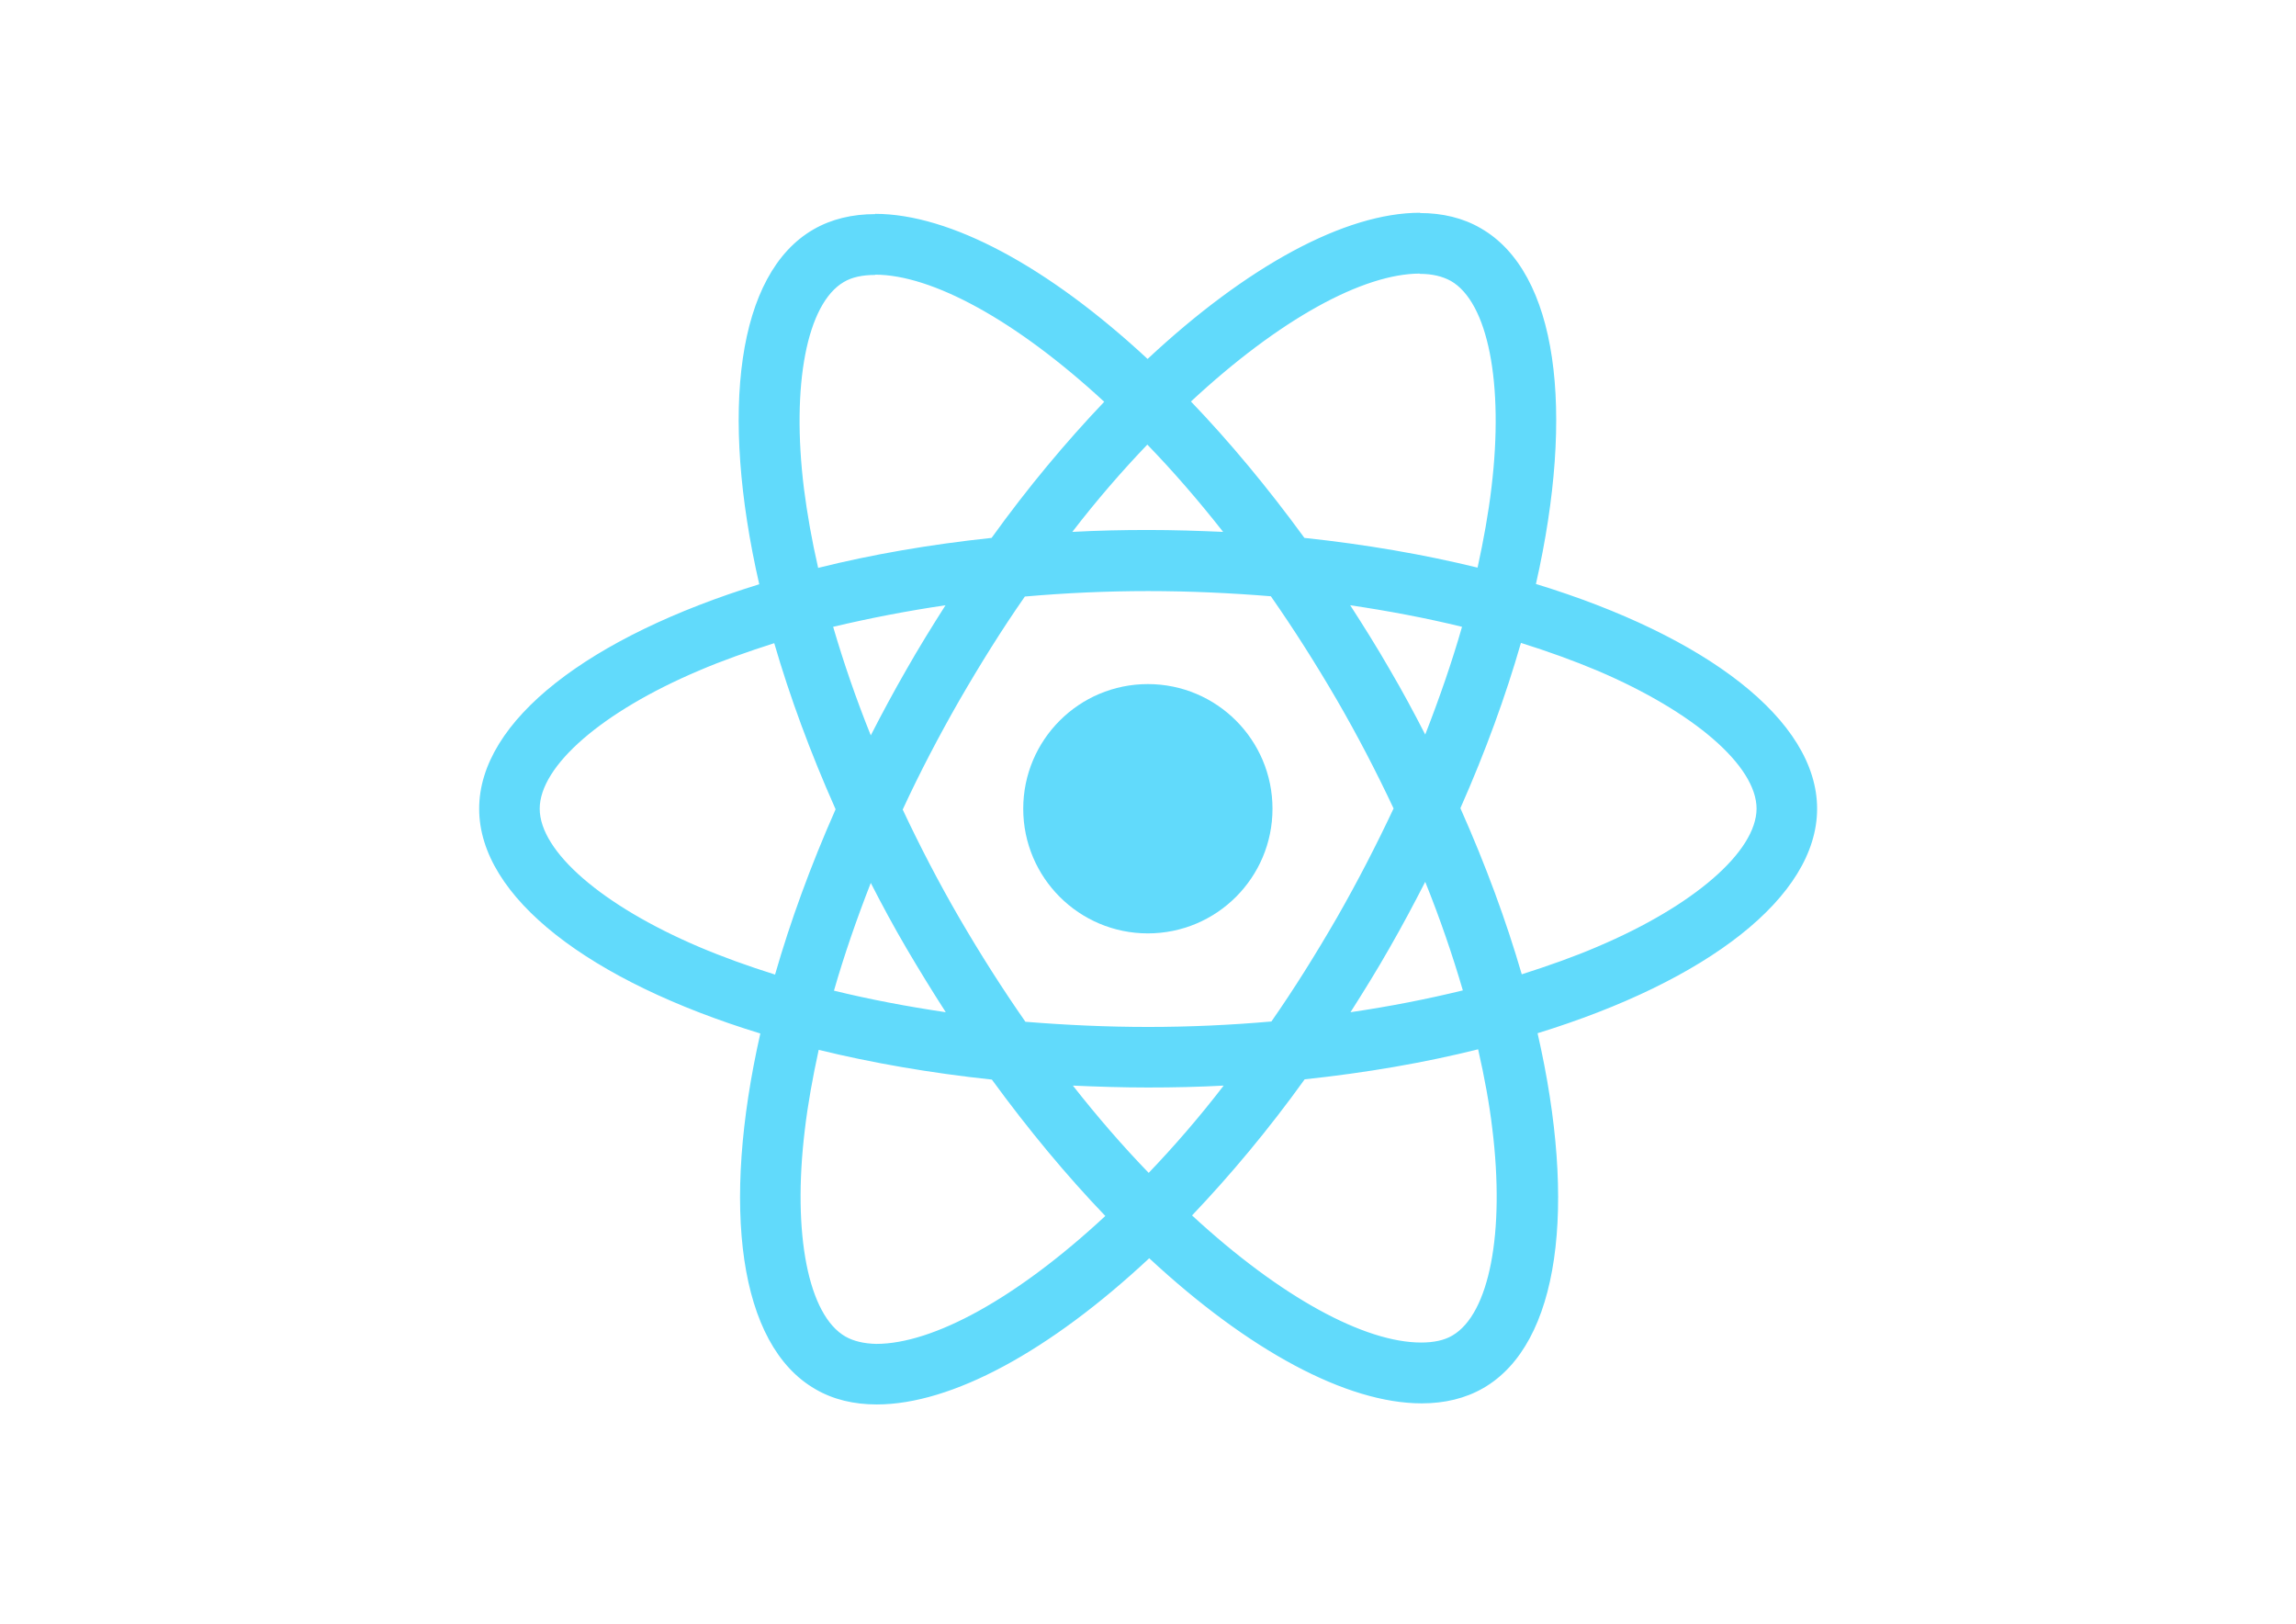
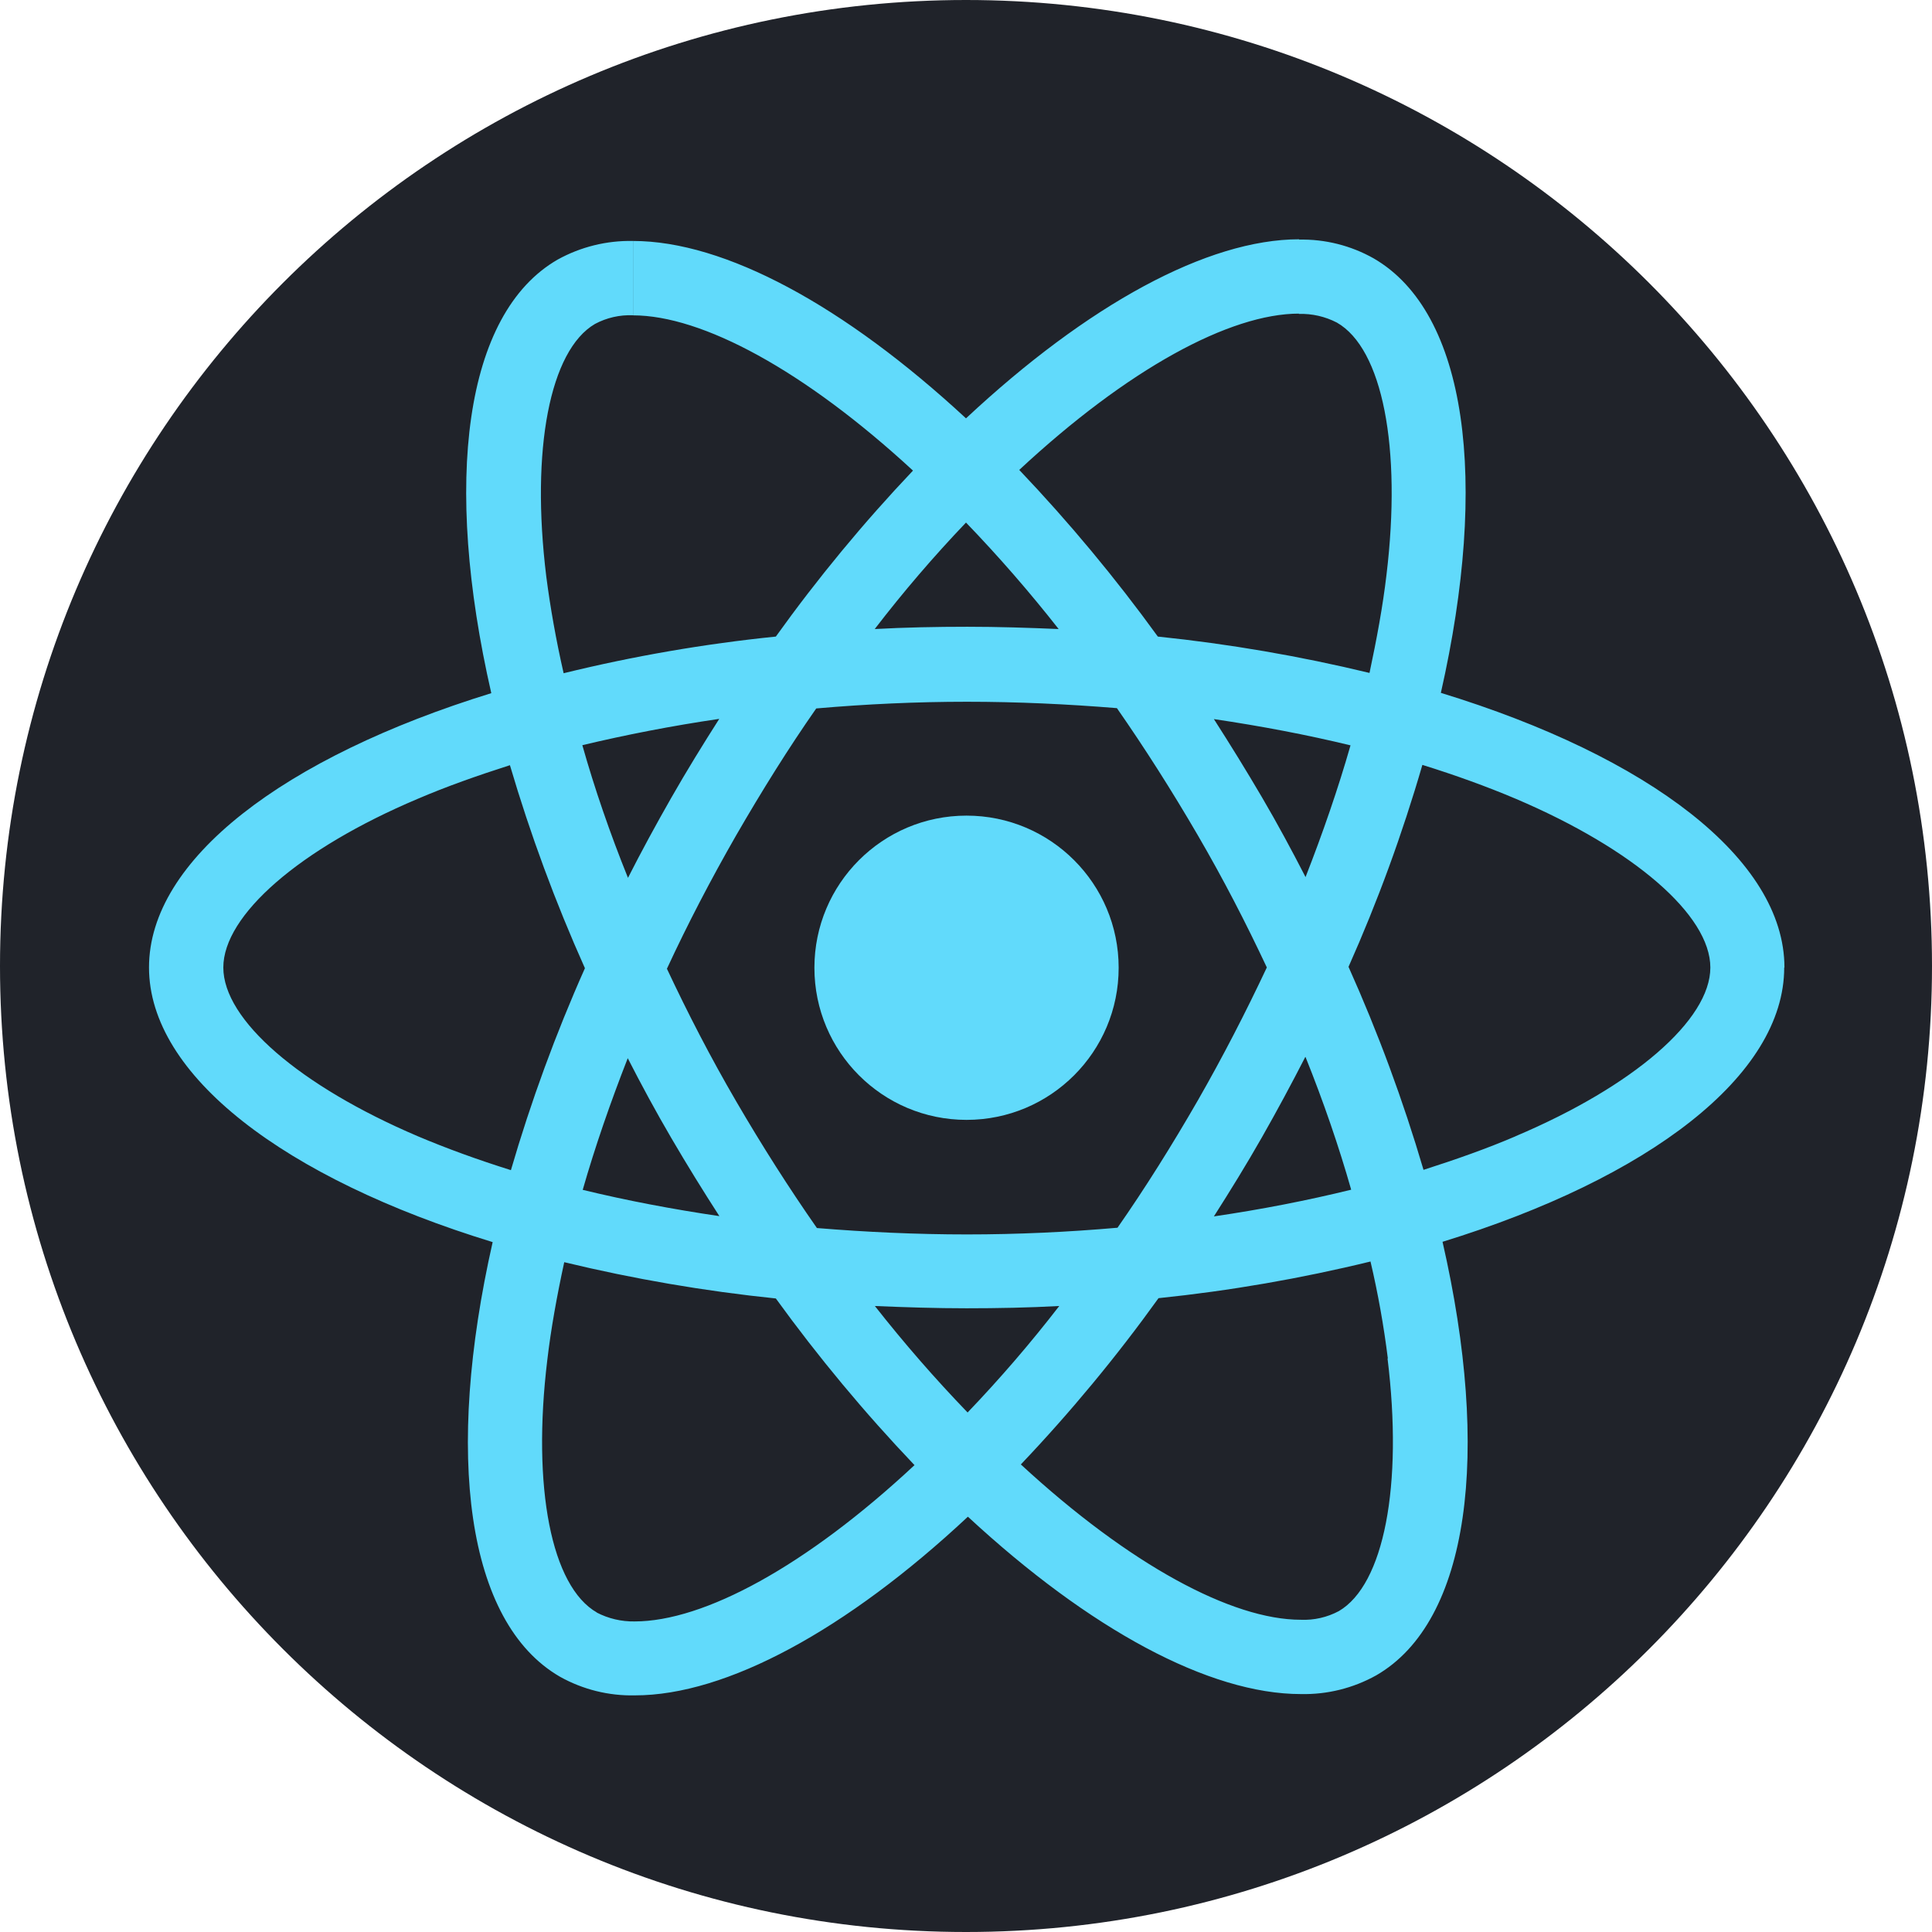
- <svg xmlns="http://www.w3.org/2000/svg" enable-background="new 0 0 841.9 595.3" version="1.1" viewBox="0 0 841.9 595.3" xml:space="preserve">
-   <g fill="#61DAFB">
-     <path d="m666.3 296.5c0-32.5-40.7-63.3-103.1-82.4 14.4-63.6 8-114.2-20.2-130.4-6.5-3.8-14.1-5.6-22.4-5.6v22.3c4.6 0 8.3 0.9 11.4 2.6 13.6 7.8 19.5 37.5 14.9 75.7-1.1 9.4-2.9 19.3-5.1 29.4-19.6-4.8-41-8.5-63.5-10.9-13.5-18.5-27.5-35.3-41.6-50 32.6-30.3 63.2-46.9 84-46.9v-22.3c-27.5 0-63.5 19.6-99.9 53.6-36.4-33.8-72.4-53.2-99.9-53.2v22.3c20.7 0 51.4 16.5 84 46.6-14 14.7-28 31.4-41.3 49.9-22.6 2.4-44 6.1-63.6 11-2.3-10-4-19.7-5.2-29-4.7-38.2 1.1-67.9 14.6-75.8 3-1.8 6.9-2.6 11.5-2.6v-22.3c-8.4 0-16 1.8-22.6 5.6-28.1 16.2-34.4 66.7-19.9 130.1-62.2 19.2-102.7 49.9-102.7 82.3 0 32.5 40.7 63.3 103.1 82.4-14.4 63.6-8 114.2 20.2 130.4 6.5 3.8 14.1 5.6 22.5 5.6 27.5 0 63.5-19.6 99.9-53.6 36.4 33.8 72.4 53.2 99.9 53.2 8.4 0 16-1.8 22.6-5.6 28.1-16.2 34.4-66.7 19.9-130.1 62-19.1 102.5-49.9 102.5-82.3zm-130.2-66.7c-3.7 12.9-8.3 26.2-13.5 39.5-4.1-8-8.4-16-13.1-24-4.6-8-9.5-15.8-14.4-23.4 14.2 2.1 27.9 4.7 41 7.9zm-45.8 106.5c-7.8 13.5-15.8 26.3-24.1 38.2-14.9 1.3-30 2-45.2 2-15.1 0-30.2-0.7-45-1.9-8.3-11.9-16.4-24.6-24.2-38-7.6-13.1-14.5-26.4-20.8-39.8 6.2-13.4 13.2-26.8 20.7-39.9 7.8-13.5 15.8-26.3 24.1-38.2 14.9-1.3 30-2 45.2-2 15.1 0 30.2 0.7 45 1.9 8.3 11.9 16.4 24.6 24.2 38 7.6 13.1 14.5 26.4 20.8 39.8-6.3 13.4-13.2 26.8-20.7 39.9zm32.3-13c5.4 13.4 10 26.8 13.8 39.8-13.1 3.2-26.9 5.9-41.2 8 4.9-7.7 9.8-15.6 14.4-23.7 4.6-8 8.9-16.1 13-24.1zm-101.4 106.7c-9.3-9.6-18.6-20.3-27.8-32 9 0.4 18.2 0.7 27.5 0.7 9.4 0 18.7-0.2 27.8-0.7-9 11.7-18.3 22.4-27.5 32zm-74.4-58.9c-14.2-2.1-27.9-4.7-41-7.9 3.7-12.9 8.3-26.2 13.5-39.5 4.1 8 8.4 16 13.1 24s9.5 15.8 14.4 23.4zm73.9-208.1c9.3 9.6 18.6 20.3 27.8 32-9-0.4-18.2-0.7-27.5-0.7-9.4 0-18.7 0.2-27.8 0.7 9-11.7 18.3-22.4 27.5-32zm-74 58.9c-4.9 7.7-9.8 15.6-14.4 23.7-4.6 8-8.9 16-13 24-5.4-13.4-10-26.8-13.8-39.8 13.1-3.1 26.9-5.8 41.2-7.9zm-90.5 125.2c-35.4-15.1-58.3-34.9-58.3-50.6s22.9-35.6 58.3-50.6c8.6-3.7 18-7 27.7-10.1 5.7 19.6 13.2 40 22.5 60.9-9.2 20.8-16.6 41.1-22.2 60.6-9.9-3.1-19.3-6.5-28-10.2zm53.8 142.9c-13.6-7.8-19.5-37.5-14.9-75.7 1.1-9.4 2.9-19.3 5.1-29.4 19.6 4.8 41 8.5 63.5 10.9 13.5 18.5 27.5 35.3 41.6 50-32.6 30.3-63.2 46.9-84 46.9-4.5-0.1-8.3-1-11.3-2.7zm237.2-76.2c4.7 38.2-1.1 67.9-14.6 75.8-3 1.8-6.9 2.6-11.5 2.6-20.7 0-51.4-16.5-84-46.6 14-14.7 28-31.4 41.3-49.9 22.6-2.4 44-6.1 63.6-11 2.3 10.1 4.1 19.8 5.2 29.1zm38.5-66.7c-8.6 3.7-18 7-27.7 10.1-5.7-19.6-13.2-40-22.5-60.9 9.2-20.8 16.6-41.1 22.2-60.6 9.9 3.1 19.3 6.5 28.1 10.2 35.4 15.1 58.3 34.9 58.3 50.6-0.1 15.7-23 35.6-58.4 50.6z" />
-     <polygon points="320.8 78.4 320.8 78.4" />
-     <circle cx="420.9" cy="296.5" r="45.7" />
-     <polygon points="520.5 78.1 520.5 78.1" />
+ <svg xmlns="http://www.w3.org/2000/svg" viewBox="0 0 254 254">
+   <defs>
+     <style>.cls-1{fill:#20232a;}.cls-2{fill:#61dafb;}</style>
+   </defs>
+   <g id="Layer_2" data-name="Layer 2">
+     <g id="Layer_1-2" data-name="Layer 1">
+       <circle class="cls-1" cx="127" cy="127" r="127" />
+       <path class="cls-2" d="M234.6,127.2c0-14.24-17.83-27.74-45.17-36.11,6.31-27.86,3.5-50-8.85-57.13a19.18,19.18,0,0,0-9.82-2.46v9.77a10.21,10.21,0,0,1,5,1.14c6,3.42,8.54,16.44,6.52,33.17C181.8,79.7,181,84,180.05,88.47a211.06,211.06,0,0,0-27.83-4.78A213.57,213.57,0,0,0,134,61.78c14.28-13.28,27.69-20.55,36.8-20.55V31.46C158.75,31.46,143,40.05,127,55c-16-14.82-31.72-23.32-43.77-23.32v9.78c9.07,0,22.52,7.23,36.8,20.41A207.12,207.12,0,0,0,102,83.69,203.8,203.8,0,0,0,74.1,88.51c-1-4.38-1.75-8.63-2.28-12.71-2.06-16.74.48-29.75,6.4-33.21a9.72,9.72,0,0,1,5-1.14V31.68a19.64,19.64,0,0,0-9.91,2.45c-12.31,7.1-15.07,29.23-8.72,57-27.25,8.41-45,21.87-45,36.06s17.84,27.74,45.18,36.11c-6.31,27.87-3.5,50,8.85,57.14a19.32,19.32,0,0,0,9.86,2.45c12,0,27.83-8.59,43.77-23.49,16,14.82,31.73,23.32,43.78,23.32a19.48,19.48,0,0,0,9.9-2.46c12.31-7.1,15.08-29.23,8.72-57,27.17-8.37,44.92-21.86,44.92-36.06ZM177.55,98c-1.62,5.66-3.63,11.48-5.91,17.31-1.8-3.5-3.68-7-5.74-10.51s-4.17-6.93-6.31-10.26c6.22.92,12.22,2.06,18,3.46Zm-20.07,46.67c-3.41,5.92-6.92,11.52-10.56,16.74-6.53.57-13.14.88-19.8.88s-13.24-.31-19.72-.84c-3.64-5.21-7.19-10.78-10.61-16.65s-6.35-11.57-9.11-17.44c2.72-5.87,5.78-11.74,9.07-17.48,3.42-5.92,6.92-11.53,10.56-16.74,6.53-.57,13.15-.88,19.81-.88s13.23.31,19.72.84c3.63,5.21,7.18,10.78,10.6,16.65s6.35,11.57,9.11,17.44c-2.76,5.87-5.78,11.74-9.07,17.48Zm14.16-5.7c2.36,5.88,4.38,11.75,6,17.44-5.74,1.41-11.78,2.59-18.05,3.51,2.15-3.37,4.29-6.84,6.31-10.39s3.9-7.05,5.7-10.56ZM127.21,185.7a183.4,183.4,0,0,1-12.19-14c4,.17,8,.3,12.06.3s8.19-.08,12.18-.3A174.24,174.24,0,0,1,127.21,185.7Zm-32.6-25.81c-6.23-.92-12.23-2.06-18-3.46,1.62-5.66,3.64-11.48,5.92-17.31,1.79,3.5,3.68,7,5.74,10.52s4.16,6.92,6.31,10.25ZM127,68.7a183.35,183.35,0,0,1,12.18,14c-3.94-.17-8-.3-12-.3s-8.2.08-12.18.3A172.25,172.25,0,0,1,127,68.7ZM94.56,94.51c-2.15,3.37-4.29,6.84-6.31,10.38s-3.9,7-5.69,10.52c-2.37-5.87-4.39-11.74-6-17.44C82.25,96.61,88.3,95.43,94.56,94.51ZM54.9,149.37c-15.51-6.62-25.54-15.29-25.54-22.17s10-15.6,25.54-22.17c3.77-1.62,7.89-3.07,12.14-4.43a211.69,211.69,0,0,0,9.86,26.69,208.62,208.62,0,0,0-9.73,26.55c-4.33-1.36-8.45-2.85-12.27-4.47ZM78.48,212c-6-3.42-8.55-16.44-6.53-33.17.48-4.12,1.27-8.46,2.23-12.89A211.06,211.06,0,0,0,102,170.71a212.33,212.33,0,0,0,18.23,21.91C106,205.9,92.54,213.17,83.43,213.17a10.46,10.46,0,0,1-5-1.18ZM182.42,178.6c2.06,16.74-.48,29.75-6.4,33.21a9.72,9.72,0,0,1-5,1.14c-9.07,0-22.52-7.23-36.81-20.42a207,207,0,0,0,18.1-21.86,207.18,207.18,0,0,0,27.87-4.82,121.09,121.09,0,0,1,2.28,12.75Zm16.87-29.23c-3.77,1.62-7.89,3.07-12.14,4.43a210.15,210.15,0,0,0-9.86-26.69A207.1,207.1,0,0,0,187,100.56c4.34,1.35,8.46,2.84,12.31,4.47,15.51,6.61,25.55,15.29,25.55,22.17s-10.08,15.6-25.59,22.17Z" />
+       <path class="cls-2" d="M127.07,147.23a20,20,0,1,0-20-20A20,20,0,0,0,127.07,147.23Z" />
+     </g>
  </g>
</svg>
